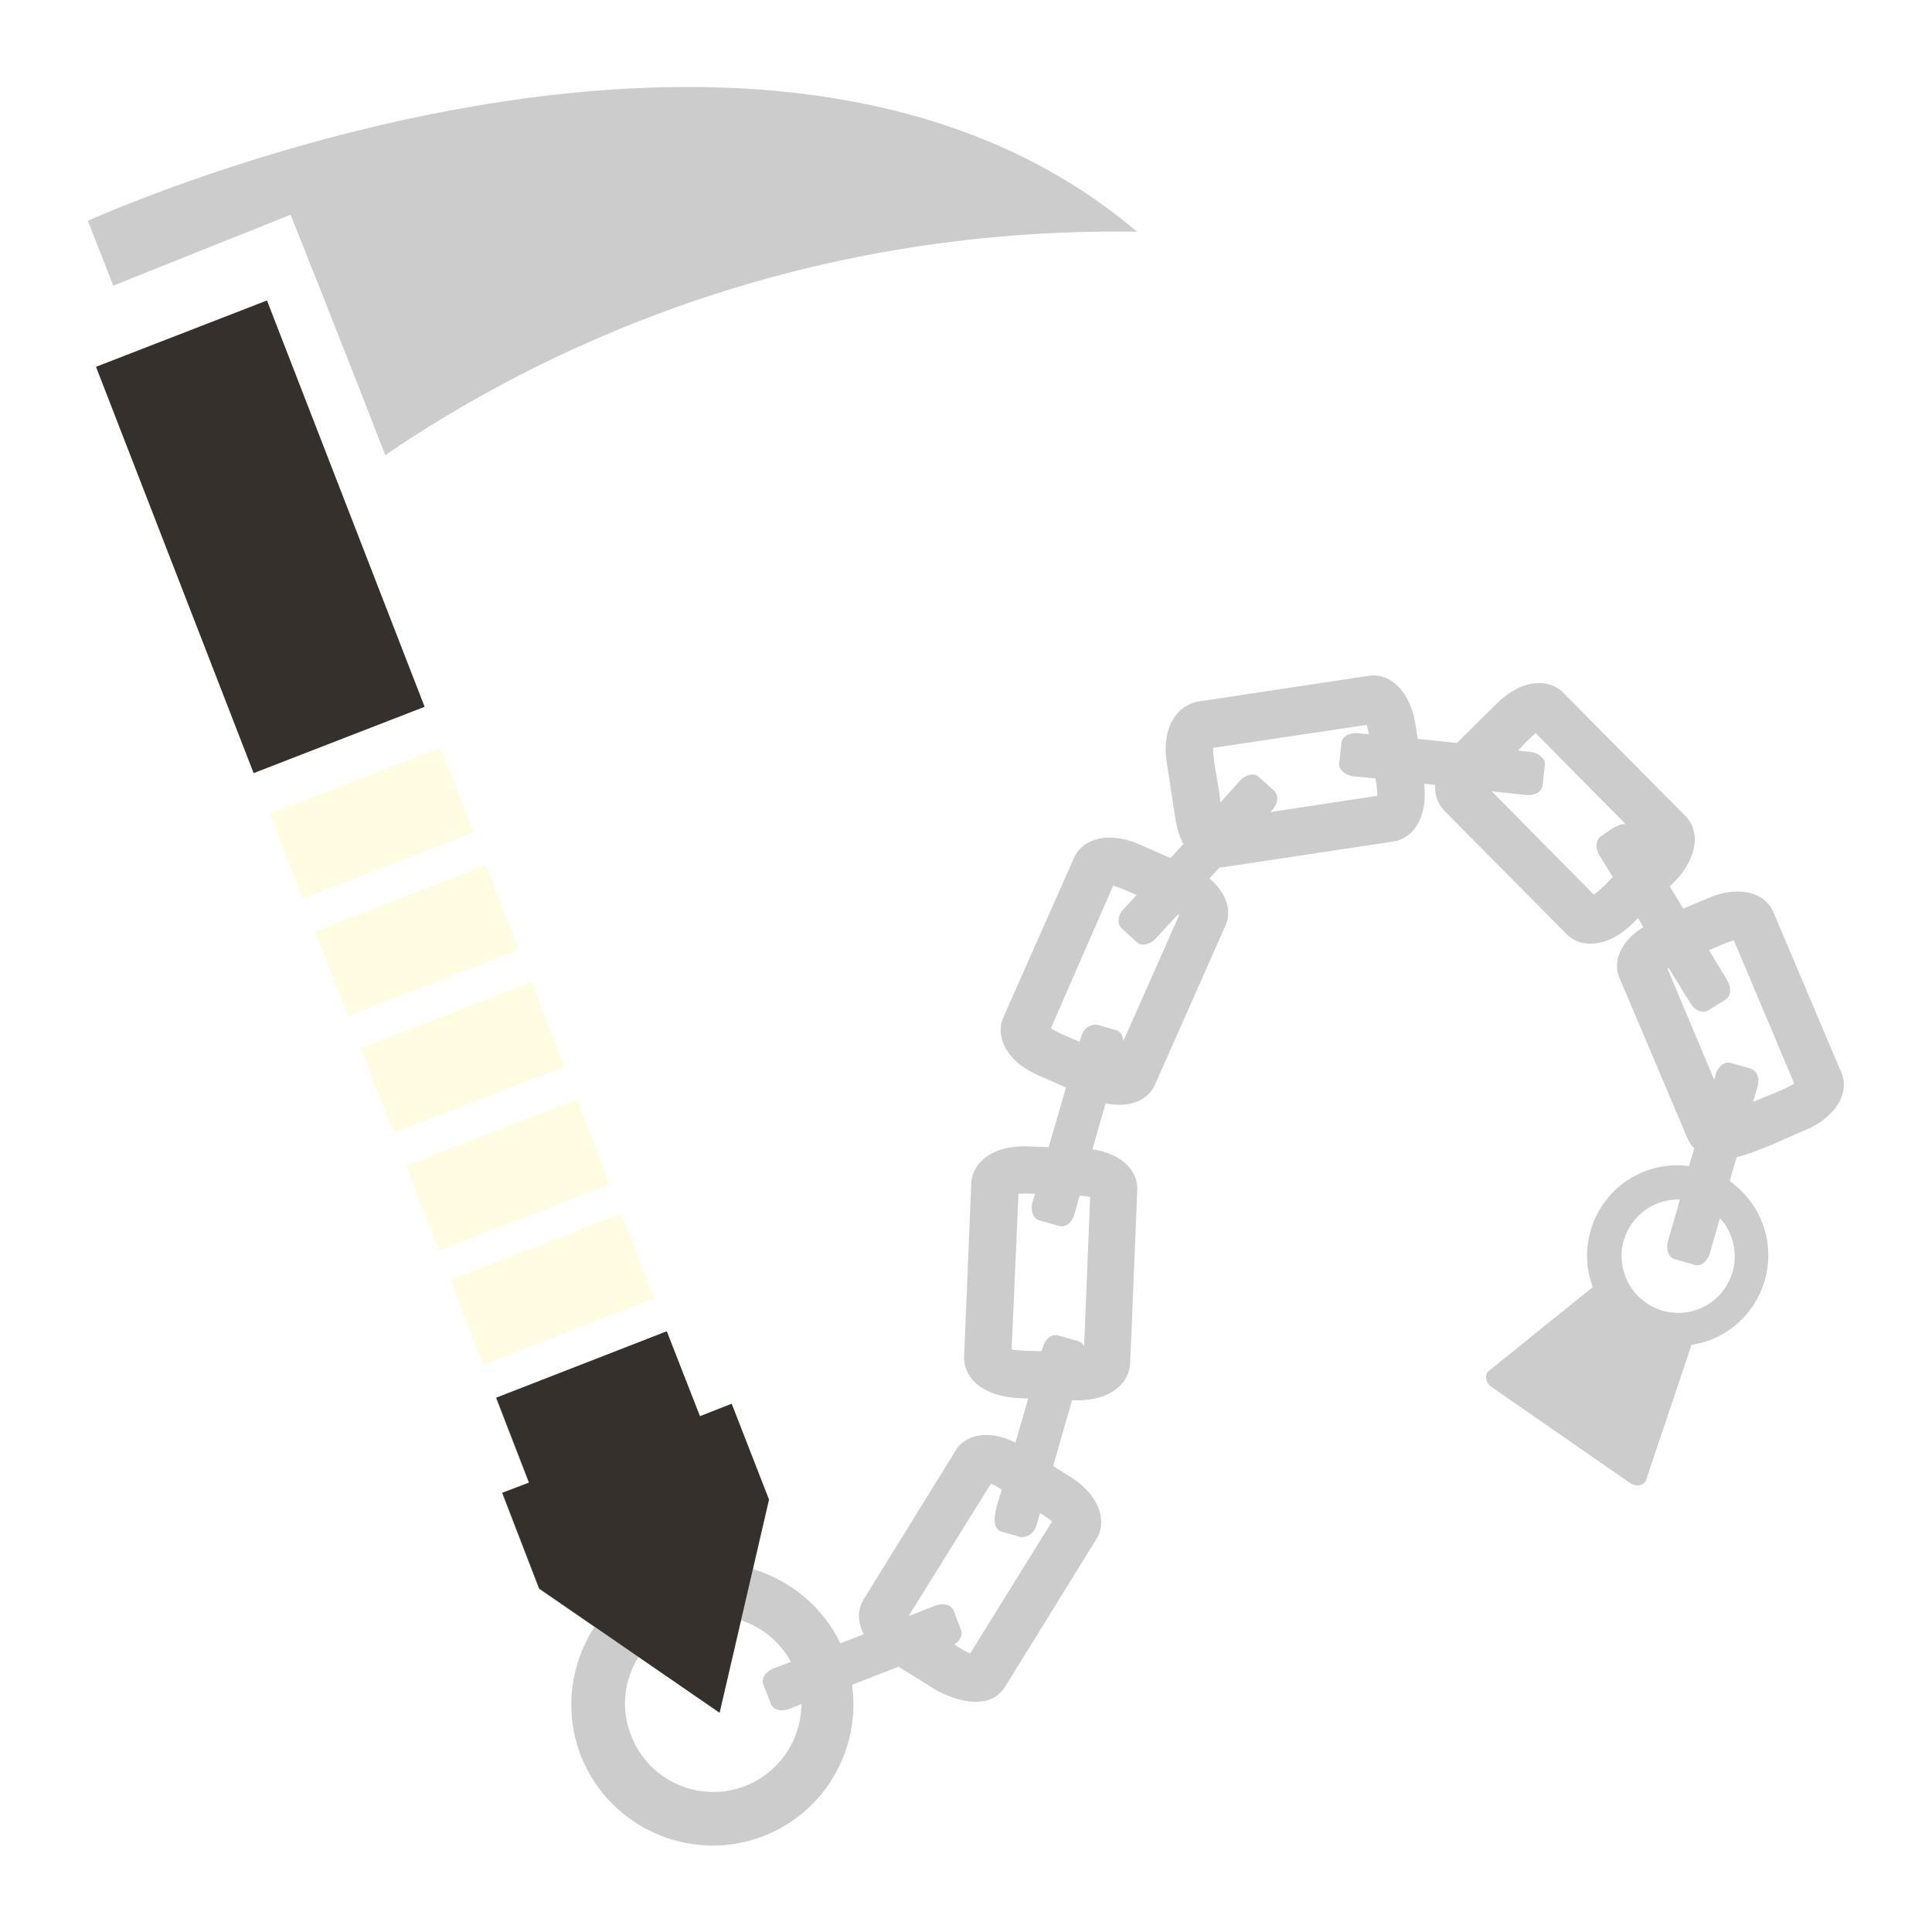
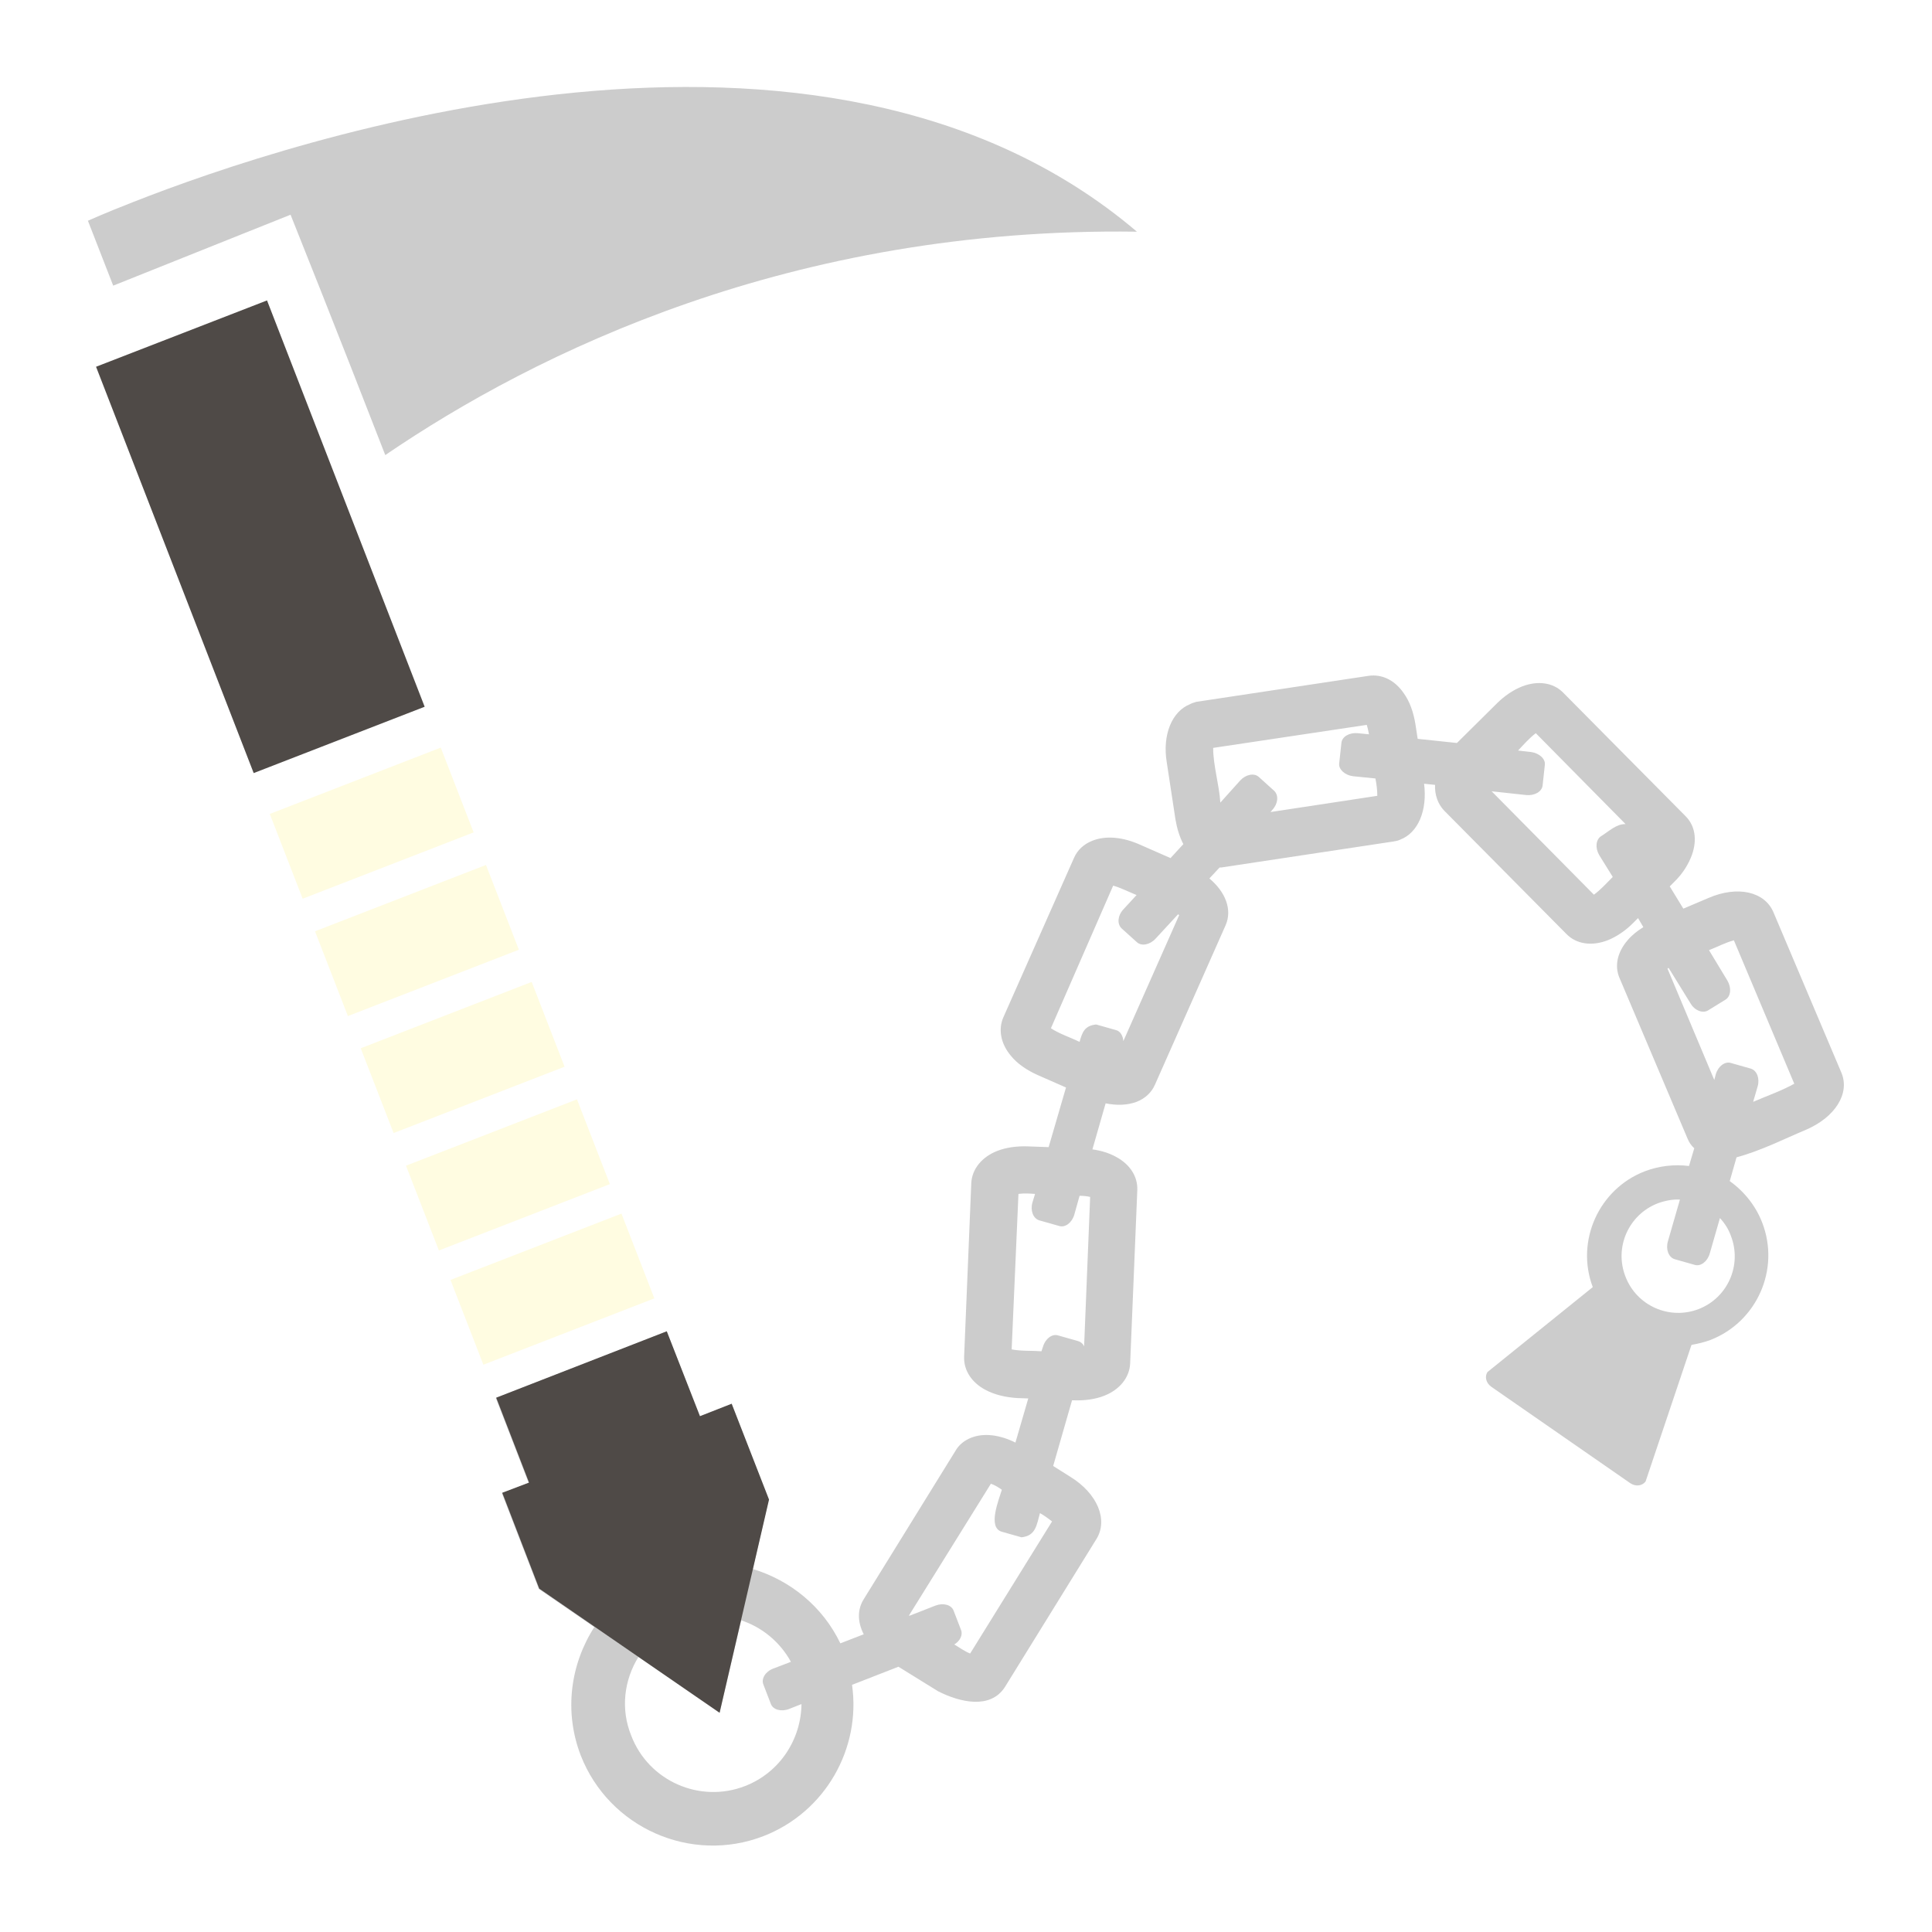
<svg xmlns="http://www.w3.org/2000/svg" version="1.1" id="Calque_1" x="0px" y="0px" width="512px" height="512px" viewBox="0 0 512 512" style="enable-background:new 0 0 512 512;" xml:space="preserve">
  <style type="text/css">
	.st0{fill:#CCCCCC;}
	.st1{fill:#FFFCE1;}
- 	.st2{fill:#35302B;}
+ 	.st2{fill:#4F4A47;}
	.st3{fill:#B7B3AE;}
</style>
  <g transform="translate(0,0)">
-     <path class="st0" d="M315.4,186.6c-4.8,1.9-7.4,8.1-6.2,15.4l2.3,15.1c0.4,2.4,1.1,4.7,2.1,6.6l-3.4,3.7l-8.2-3.6   c-4.5-2-9-2.4-12.5-1c-2.3,0.9-4,2.5-4.9,4.6l-18.7,42.2c-1.4,3.2-0.7,7,2,10.2c1.7,2.1,4.2,3.8,7.1,5.1l7.5,3.3l-4.6,15.8   l-5.6-0.2c-2.9-0.1-5.7,0.3-8,1.2c-4.1,1.6-6.7,4.8-6.9,8.5l-1.9,46.1c-0.1,3.5,1.9,6.7,5.6,8.7c2.4,1.3,5.3,2,8.5,2.2l2.9,0.1   l-3.4,11.7c-4.2-2.1-8.4-2.6-11.7-1.3c-1.8,0.7-3.3,1.9-4.2,3.5l-24.3,39.3c-1.7,2.7-1.7,6,0,9.3l-6.2,2.4   c-4.7-9.8-13.3-16.7-23.2-19.7l4.2-18.3l-9.8-25.4l-8.5,3.3l-8.7-22.5l-45.3,17.6l8.7,22.5l-7.1,2.7l9.8,25.4l14.7,10.1   c-6.3,9.8-8.1,22.3-3.6,34c7.5,19.2,29.2,28.8,48.4,21.4c16.5-6.4,25.9-23.3,23.5-40.1l12.3-4.8l10.5,6.5c5.9,3,13.9,4.8,17.7-1.1   l24.3-39.3c3.1-5.1,0.2-12-6.9-16.4l-4.6-2.9l5-17.4l0.5,0c2.9,0.1,5.7-0.3,8-1.2c4.1-1.6,6.7-4.8,6.9-8.5l1.9-46.1   c0.1-3.5-1.9-6.7-5.6-8.7c-1.8-1-4-1.7-6.3-2l3.5-12.2c3,0.6,5.8,0.5,8.2-0.4c2.3-0.9,4-2.5,4.9-4.6l18.7-42.2   c1.8-4.1,0-8.8-4.3-12.4l2.7-2.9c0.1,0,0.2,0,0.4,0l45.7-6.9c0.6-0.1,1.2-0.2,1.8-0.5c4.7-1.8,7.2-7.7,6.3-14.8l2.9,0.3   c-0.1,2.6,0.7,5,2.4,6.8l32.5,32.8c2.6,2.6,6.6,3.2,10.8,1.6c2.3-0.9,4.7-2.5,6.7-4.5l1.4-1.4l1.4,2.4c-1.6,1-3,2.1-4.1,3.4   c-2.8,3.2-3.6,6.9-2.2,10.1l18,42.5c0.4,1,1,1.9,1.8,2.6l-1.4,4.7c-4-0.5-8,0-11.7,1.4c-12.2,4.7-18.4,18.5-13.8,30.7l-27.9,22.5   c-0.8,1.2-0.4,2.9,1,3.9l36.9,25.6c1.4,0.9,3.1,0.7,4-0.5l12.1-36c0-0.1,0.1-0.2,0.1-0.2c1.7-0.3,3.4-0.7,5-1.3   c12.3-4.8,18.5-18.7,13.7-31.1c-1.7-4.4-4.7-8.2-8.6-11l1.8-6.3c6.4-1.7,12.9-5,18.4-7.3c7.7-3.3,11.7-9.6,9.4-15.1l-18-42.5   c-2.3-5.5-9.5-7.2-17.3-3.8l-6.6,2.8l-3.6-5.9l1.1-1.1c2.3-2.2,3.9-4.8,4.8-7.3c1.4-4,0.8-7.7-1.7-10.2l-32.5-32.8   c-2.6-2.6-6.6-3.2-10.8-1.6c-2.3,0.9-4.7,2.5-6.7,4.5l-10.6,10.5l-10.4-1.1l-0.6-3.9c-0.5-3.1-1.5-6-3.1-8.2   c-2.4-3.5-5.8-5.1-9.3-4.6l-45.7,6.9C316.5,186.2,315.9,186.3,315.4,186.6L315.4,186.6z M321.5,198.2l40.7-6.1   c0.3,0.9,0.4,1.6,0.6,2.5l-3-0.3c-2.2-0.2-4.1,0.9-4.3,2.5l-0.6,5.5c-0.2,1.6,1.5,3.1,3.6,3.4l6,0.6c0.3,1.5,0.5,3.1,0.5,4.6   l-28.3,4.3l0.5-0.6c1.5-1.6,1.7-3.8,0.5-5l-4.1-3.7c-1.2-1.1-3.4-0.7-4.9,0.9l-5.3,5.9C323.1,207.9,321.5,202.9,321.5,198.2   L321.5,198.2z M295,234.7c2.1,0.6,4,1.6,6.2,2.5l-3.5,3.8c-1.5,1.6-1.7,3.8-0.5,5l4.1,3.7c1.2,1.1,3.4,0.7,4.9-0.9l6-6.5   c0.1,0.1,0.2,0.1,0.3,0.2l-14.8,33.4c-0.1-1.4-0.8-2.6-1.9-2.9l-5.3-1.5c-3.1,0.3-3.7,2.1-4.4,4.6c-2.5-1.2-5.3-2.1-7.6-3.6   L295,234.7z M407,194.3l23.8,24.1c-2.4-0.1-4.4,1.9-6.5,3.2c-1.4,0.9-1.6,3.1-0.5,5l3.6,5.8c-1.6,1.6-3.2,3.4-5,4.7l-27.1-27.4   l9.2,1c2.2,0.2,4.1-0.9,4.3-2.5l0.6-5.5c0.2-1.6-1.5-3.1-3.6-3.4l-3.5-0.4C403.8,197.3,405.3,195.6,407,194.3L407,194.3z    M269.9,316.4c1.5-0.2,2.8-0.1,4.4,0l-0.7,2.3c-0.6,2.1,0.2,4.2,1.8,4.7l5.3,1.5c1.6,0.5,3.4-0.9,4-3l1.4-5c1,0,2,0.1,2.8,0.3   l-1.6,39.6c-0.3-0.7-0.9-1.2-1.6-1.4l-5.3-1.5c-1.6-0.5-3.4,0.9-4,3l-0.4,1.2c-2.6-0.2-5.4,0-7.9-0.5L269.9,316.4z M459.5,249.2   l16,38c-3.4,1.9-7.2,3.2-10.9,4.8l1.2-4.1c0.6-2.1-0.2-4.2-1.8-4.7l-5.3-1.5c-1.6-0.5-3.4,0.9-4,3l-0.4,1.5l-12.4-29.5   c0.1-0.1,0.2-0.1,0.3-0.2l5.8,9.4c1.1,1.9,3.2,2.7,4.6,1.9l4.7-2.9c1.4-0.9,1.6-3.1,0.5-5l-4.9-8.1   C455,251,457.2,249.8,459.5,249.2L459.5,249.2z M439.3,318.9c1.9-0.7,3.9-1.1,5.9-1l-3.2,11.1c-0.6,2.1,0.2,4.2,1.8,4.7l5.3,1.5   c1.6,0.5,3.4-0.9,4-3l2.7-9.4c1.3,1.4,2.3,3,2.9,4.7c3,7.7-0.8,16.4-8.5,19.4c-7.7,3-16.4-0.8-19.4-8.5   C427.7,330.6,431.6,321.9,439.3,318.9L439.3,318.9z M262.6,393.2c1.1,0.4,1.9,0.9,2.9,1.6c-0.8,2.7-3.8,9.9-0.1,11.1l5.3,1.5   c3.8-0.4,4-3.2,4.9-6.4c1.1,0.6,2.2,1.4,3.2,2.2l-21.7,35c-1.5-0.6-2.7-1.5-4.2-2.4c1.5-0.9,2.3-2.5,1.8-3.8l-2-5.2   c-0.6-1.5-2.7-2.1-4.8-1.3l-6.9,2.7l-0.1-0.1L262.6,393.2z M169.2,439.1l21.5,14.8l5.7-24.5c5.5,1.8,10.3,5.7,13.2,11l-4.7,1.8   c-2.1,0.8-3.2,2.7-2.6,4.2l2,5.2c0.6,1.5,2.7,2.1,4.8,1.3l3.3-1.3c-0.1,9.3-5.7,18.1-14.9,21.7c-12,4.7-25.6-1.3-30.2-13.3   C164.4,452.9,165.4,445.2,169.2,439.1L169.2,439.1z" />
+     <path class="st0" d="M315.4,186.6c-4.8,1.9-7.4,8.1-6.2,15.4l2.3,15.1c0.4,2.4,1.1,4.7,2.1,6.6l-3.4,3.7l-8.2-3.6   c-4.5-2-9-2.4-12.5-1c-2.3,0.9-4,2.5-4.9,4.6l-18.7,42.2c-1.4,3.2-0.7,7,2,10.2c1.7,2.1,4.2,3.8,7.1,5.1l7.5,3.3l-4.6,15.8   l-5.6-0.2c-2.9-0.1-5.7,0.3-8,1.2c-4.1,1.6-6.7,4.8-6.9,8.5l-1.9,46.1c-0.1,3.5,1.9,6.7,5.6,8.7c2.4,1.3,5.3,2,8.5,2.2l2.9,0.1   l-3.4,11.7c-4.2-2.1-8.4-2.6-11.7-1.3c-1.8,0.7-3.3,1.9-4.2,3.5l-24.3,39.3c-1.7,2.7-1.7,6,0,9.3l-6.2,2.4   c-4.7-9.8-13.3-16.7-23.2-19.7l4.2-18.3l-9.8-25.4l-8.5,3.3l-8.7-22.5l-45.3,17.6l8.7,22.5l-7.1,2.7l9.8,25.4l14.7,10.1   c-6.3,9.8-8.1,22.3-3.6,34c7.5,19.2,29.2,28.8,48.4,21.4c16.5-6.4,25.9-23.3,23.5-40.1l12.3-4.8l10.5,6.5c5.9,3,13.9,4.8,17.7-1.1   l24.3-39.3c3.1-5.1,0.2-12-6.9-16.4l-4.6-2.9l5-17.4h0.5c2.9,0.1,5.7-0.3,8-1.2c4.1-1.6,6.7-4.8,6.9-8.5l1.9-46.1   c0.1-3.5-1.9-6.7-5.6-8.7c-1.8-1-4-1.7-6.3-2l3.5-12.2c3,0.6,5.8,0.5,8.2-0.4c2.3-0.9,4-2.5,4.9-4.6l18.7-42.2   c1.8-4.1,0-8.8-4.3-12.4l2.7-2.9c0.1,0,0.2,0,0.4,0l45.7-6.9c0.6-0.1,1.2-0.2,1.8-0.5c4.7-1.8,7.2-7.7,6.3-14.8l2.9,0.3   c-0.1,2.6,0.7,5,2.4,6.8l32.5,32.8c2.6,2.6,6.6,3.2,10.8,1.6c2.3-0.9,4.7-2.5,6.7-4.5l1.4-1.4l1.4,2.4c-1.6,1-3,2.1-4.1,3.4   c-2.8,3.2-3.6,6.9-2.2,10.1l18,42.5c0.4,1,1,1.9,1.8,2.6l-1.4,4.7c-4-0.5-8,0-11.7,1.4c-12.2,4.7-18.4,18.5-13.8,30.7l-27.9,22.5   c-0.8,1.2-0.4,2.9,1,3.9l36.9,25.6c1.4,0.9,3.1,0.7,4-0.5l12.1-36c0-0.1,0.1-0.2,0.1-0.2c1.7-0.3,3.4-0.7,5-1.3   c12.3-4.8,18.5-18.7,13.7-31.1c-1.7-4.4-4.7-8.2-8.6-11l1.8-6.3c6.4-1.7,12.9-5,18.4-7.3c7.7-3.3,11.7-9.6,9.4-15.1l-18-42.5   c-2.3-5.5-9.5-7.2-17.3-3.8l-6.6,2.8l-3.6-5.9l1.1-1.1c2.3-2.2,3.9-4.8,4.8-7.3c1.4-4,0.8-7.7-1.7-10.2l-32.5-32.8   c-2.6-2.6-6.6-3.2-10.8-1.6c-2.3,0.9-4.7,2.5-6.7,4.5l-10.6,10.5l-10.4-1.1l-0.6-3.9c-0.5-3.1-1.5-6-3.1-8.2   c-2.4-3.5-5.8-5.1-9.3-4.6L317,186C316.5,186.2,315.9,186.3,315.4,186.6L315.4,186.6z M321.5,198.2l40.7-6.1   c0.3,0.9,0.4,1.6,0.6,2.5l-3-0.3c-2.2-0.2-4.1,0.9-4.3,2.5l-0.6,5.5c-0.2,1.6,1.5,3.1,3.6,3.4l6,0.6c0.3,1.5,0.5,3.1,0.5,4.6   l-28.3,4.3l0.5-0.6c1.5-1.6,1.7-3.8,0.5-5l-4.1-3.7c-1.2-1.1-3.4-0.7-4.9,0.9l-5.3,5.9C323.1,207.9,321.5,202.9,321.5,198.2   L321.5,198.2z M295,234.7c2.1,0.6,4,1.6,6.2,2.5l-3.5,3.8c-1.5,1.6-1.7,3.8-0.5,5l4.1,3.7c1.2,1.1,3.4,0.7,4.9-0.9l6-6.5   c0.1,0.1,0.2,0.1,0.3,0.2l-14.8,33.4c-0.1-1.4-0.8-2.6-1.9-2.9l-5.3-1.5c-3.1,0.3-3.7,2.1-4.4,4.6c-2.5-1.2-5.3-2.1-7.6-3.6   L295,234.7z M407,194.3l23.8,24.1c-2.4-0.1-4.4,1.9-6.5,3.2c-1.4,0.9-1.6,3.1-0.5,5l3.6,5.8c-1.6,1.6-3.2,3.4-5,4.7l-27.1-27.4   l9.2,1c2.2,0.2,4.1-0.9,4.3-2.5l0.6-5.5c0.2-1.6-1.5-3.1-3.6-3.4l-3.5-0.4C403.8,197.3,405.3,195.6,407,194.3L407,194.3z    M269.9,316.4c1.5-0.2,2.8-0.1,4.4,0l-0.7,2.3c-0.6,2.1,0.2,4.2,1.8,4.7l5.3,1.5c1.6,0.5,3.4-0.9,4-3l1.4-5c1,0,2,0.1,2.8,0.3   l-1.6,39.6c-0.3-0.7-0.9-1.2-1.6-1.4l-5.3-1.5c-1.6-0.5-3.4,0.9-4,3l-0.4,1.2c-2.6-0.2-5.4,0-7.9-0.5L269.9,316.4z M459.5,249.2   l16,38c-3.4,1.9-7.2,3.2-10.9,4.8l1.2-4.1c0.6-2.1-0.2-4.2-1.8-4.7l-5.3-1.5c-1.6-0.5-3.4,0.9-4,3l-0.4,1.5l-12.4-29.5   c0.1-0.1,0.2-0.1,0.3-0.2l5.8,9.4c1.1,1.9,3.2,2.7,4.6,1.9l4.7-2.9c1.4-0.9,1.6-3.1,0.5-5l-4.9-8.1   C455,251,457.2,249.8,459.5,249.2L459.5,249.2z M439.3,318.9c1.9-0.7,3.9-1.1,5.9-1L442,329c-0.6,2.1,0.2,4.2,1.8,4.7l5.3,1.5   c1.6,0.5,3.4-0.9,4-3l2.7-9.4c1.3,1.4,2.3,3,2.9,4.7c3,7.7-0.8,16.4-8.5,19.4s-16.4-0.8-19.4-8.5   C427.7,330.6,431.6,321.9,439.3,318.9L439.3,318.9z M262.6,393.2c1.1,0.4,1.9,0.9,2.9,1.6c-0.8,2.7-3.8,9.9-0.1,11.1l5.3,1.5   c3.8-0.4,4-3.2,4.9-6.4c1.1,0.6,2.2,1.4,3.2,2.2l-21.7,35c-1.5-0.6-2.7-1.5-4.2-2.4c1.5-0.9,2.3-2.5,1.8-3.8l-2-5.2   c-0.6-1.5-2.7-2.1-4.8-1.3l-6.9,2.7l-0.1-0.1L262.6,393.2z M169.2,439.1l21.5,14.8l5.7-24.5c5.5,1.8,10.3,5.7,13.2,11l-4.7,1.8   c-2.1,0.8-3.2,2.7-2.6,4.2l2,5.2c0.6,1.5,2.7,2.1,4.8,1.3l3.3-1.3c-0.1,9.3-5.7,18.1-14.9,21.7c-12,4.7-25.6-1.3-30.2-13.3   C164.4,452.9,165.4,445.2,169.2,439.1L169.2,439.1z" />
  </g>
-   <rect x="74.2" y="206.1" transform="matrix(0.9323 -0.3617 0.3617 0.9323 -72.2435 50.3767)" class="st1" width="48.6" height="24.1" />
-   <rect x="86.2" y="237.2" transform="matrix(0.9323 -0.3617 0.3617 0.9323 -82.6904 56.8585)" class="st1" width="48.6" height="24.1" />
-   <rect x="98.3" y="268.2" transform="matrix(0.9323 -0.3617 0.3617 0.9323 -93.0794 63.2995)" class="st1" width="48.6" height="24.1" />
-   <rect x="110.3" y="299.3" transform="matrix(0.9323 -0.3618 0.3618 0.9323 -103.5297 69.7846)" class="st1" width="48.6" height="24.1" />
-   <rect x="122.1" y="329.6" transform="matrix(0.9323 -0.3617 0.3617 0.9323 -113.6976 76.0901)" class="st1" width="48.6" height="24.1" />
-   <rect x="44.7" y="84.5" transform="matrix(0.9323 -0.3617 0.3617 0.9323 -46.798 34.5946)" class="st2" width="48.6" height="115.5" />
-   <path class="st0" d="M35.4,53.5c-7.7,3-12.1,5-12.1,5l6.7,17.2l47-18.8c0,0,12.5,31.2,25.1,63.7C142,93.4,209.8,60.1,301.3,61.4  C217.3-10,77.1,37.1,35.4,53.5z" />
+   <rect x="74.2" y="206.1" transform="matrix(0.9323 -0.3617 0.3617 0.9323 -72.229 50.3932)" class="st1" width="48.6" height="24.1" />
+   <rect x="86.2" y="237.2" transform="matrix(0.9323 -0.3617 0.3617 0.9323 -82.679 56.8378)" class="st1" width="48.6" height="24.1" />
+   <rect x="98.3" y="268.2" transform="matrix(0.9323 -0.3617 0.3617 0.9323 -93.0597 63.3125)" class="st1" width="48.6" height="24.1" />
+   <rect x="110.3" y="299.3" transform="matrix(0.9323 -0.3618 0.3618 0.9323 -103.5267 69.7887)" class="st1" width="48.6" height="24.1" />
+   <rect x="122.1" y="329.6" transform="matrix(0.9323 -0.3617 0.3617 0.9323 -113.6672 76.0721)" class="st1" width="48.6" height="24.1" />
+   <rect x="44.7" y="84.5" transform="matrix(0.9323 -0.3617 0.3617 0.9323 -46.7836 34.5823)" class="st2" width="48.6" height="115.5" />
+   <path class="st0" d="M35.4,53.5c-7.7,3-12.1,5-12.1,5L30,75.7l47-18.8c0,0,12.5,31.2,25.1,63.7C142,93.4,209.8,60.1,301.3,61.4  C217.3-10,77.1,37.1,35.4,53.5z" />
  <path class="st3" d="M157.7,431.1" />
  <path class="st3" d="M169.2,439.1" />
  <path class="st3" d="M196.4,429.4" />
  <path class="st3" d="M199.6,415.7" />
  <polygon class="st2" points="190.7,453.9 142.9,421 133.1,395.6 140.2,392.9 131.5,370.4 176.7,352.8 185.5,375.3 193.9,372   203.8,397.4 " />
</svg>
